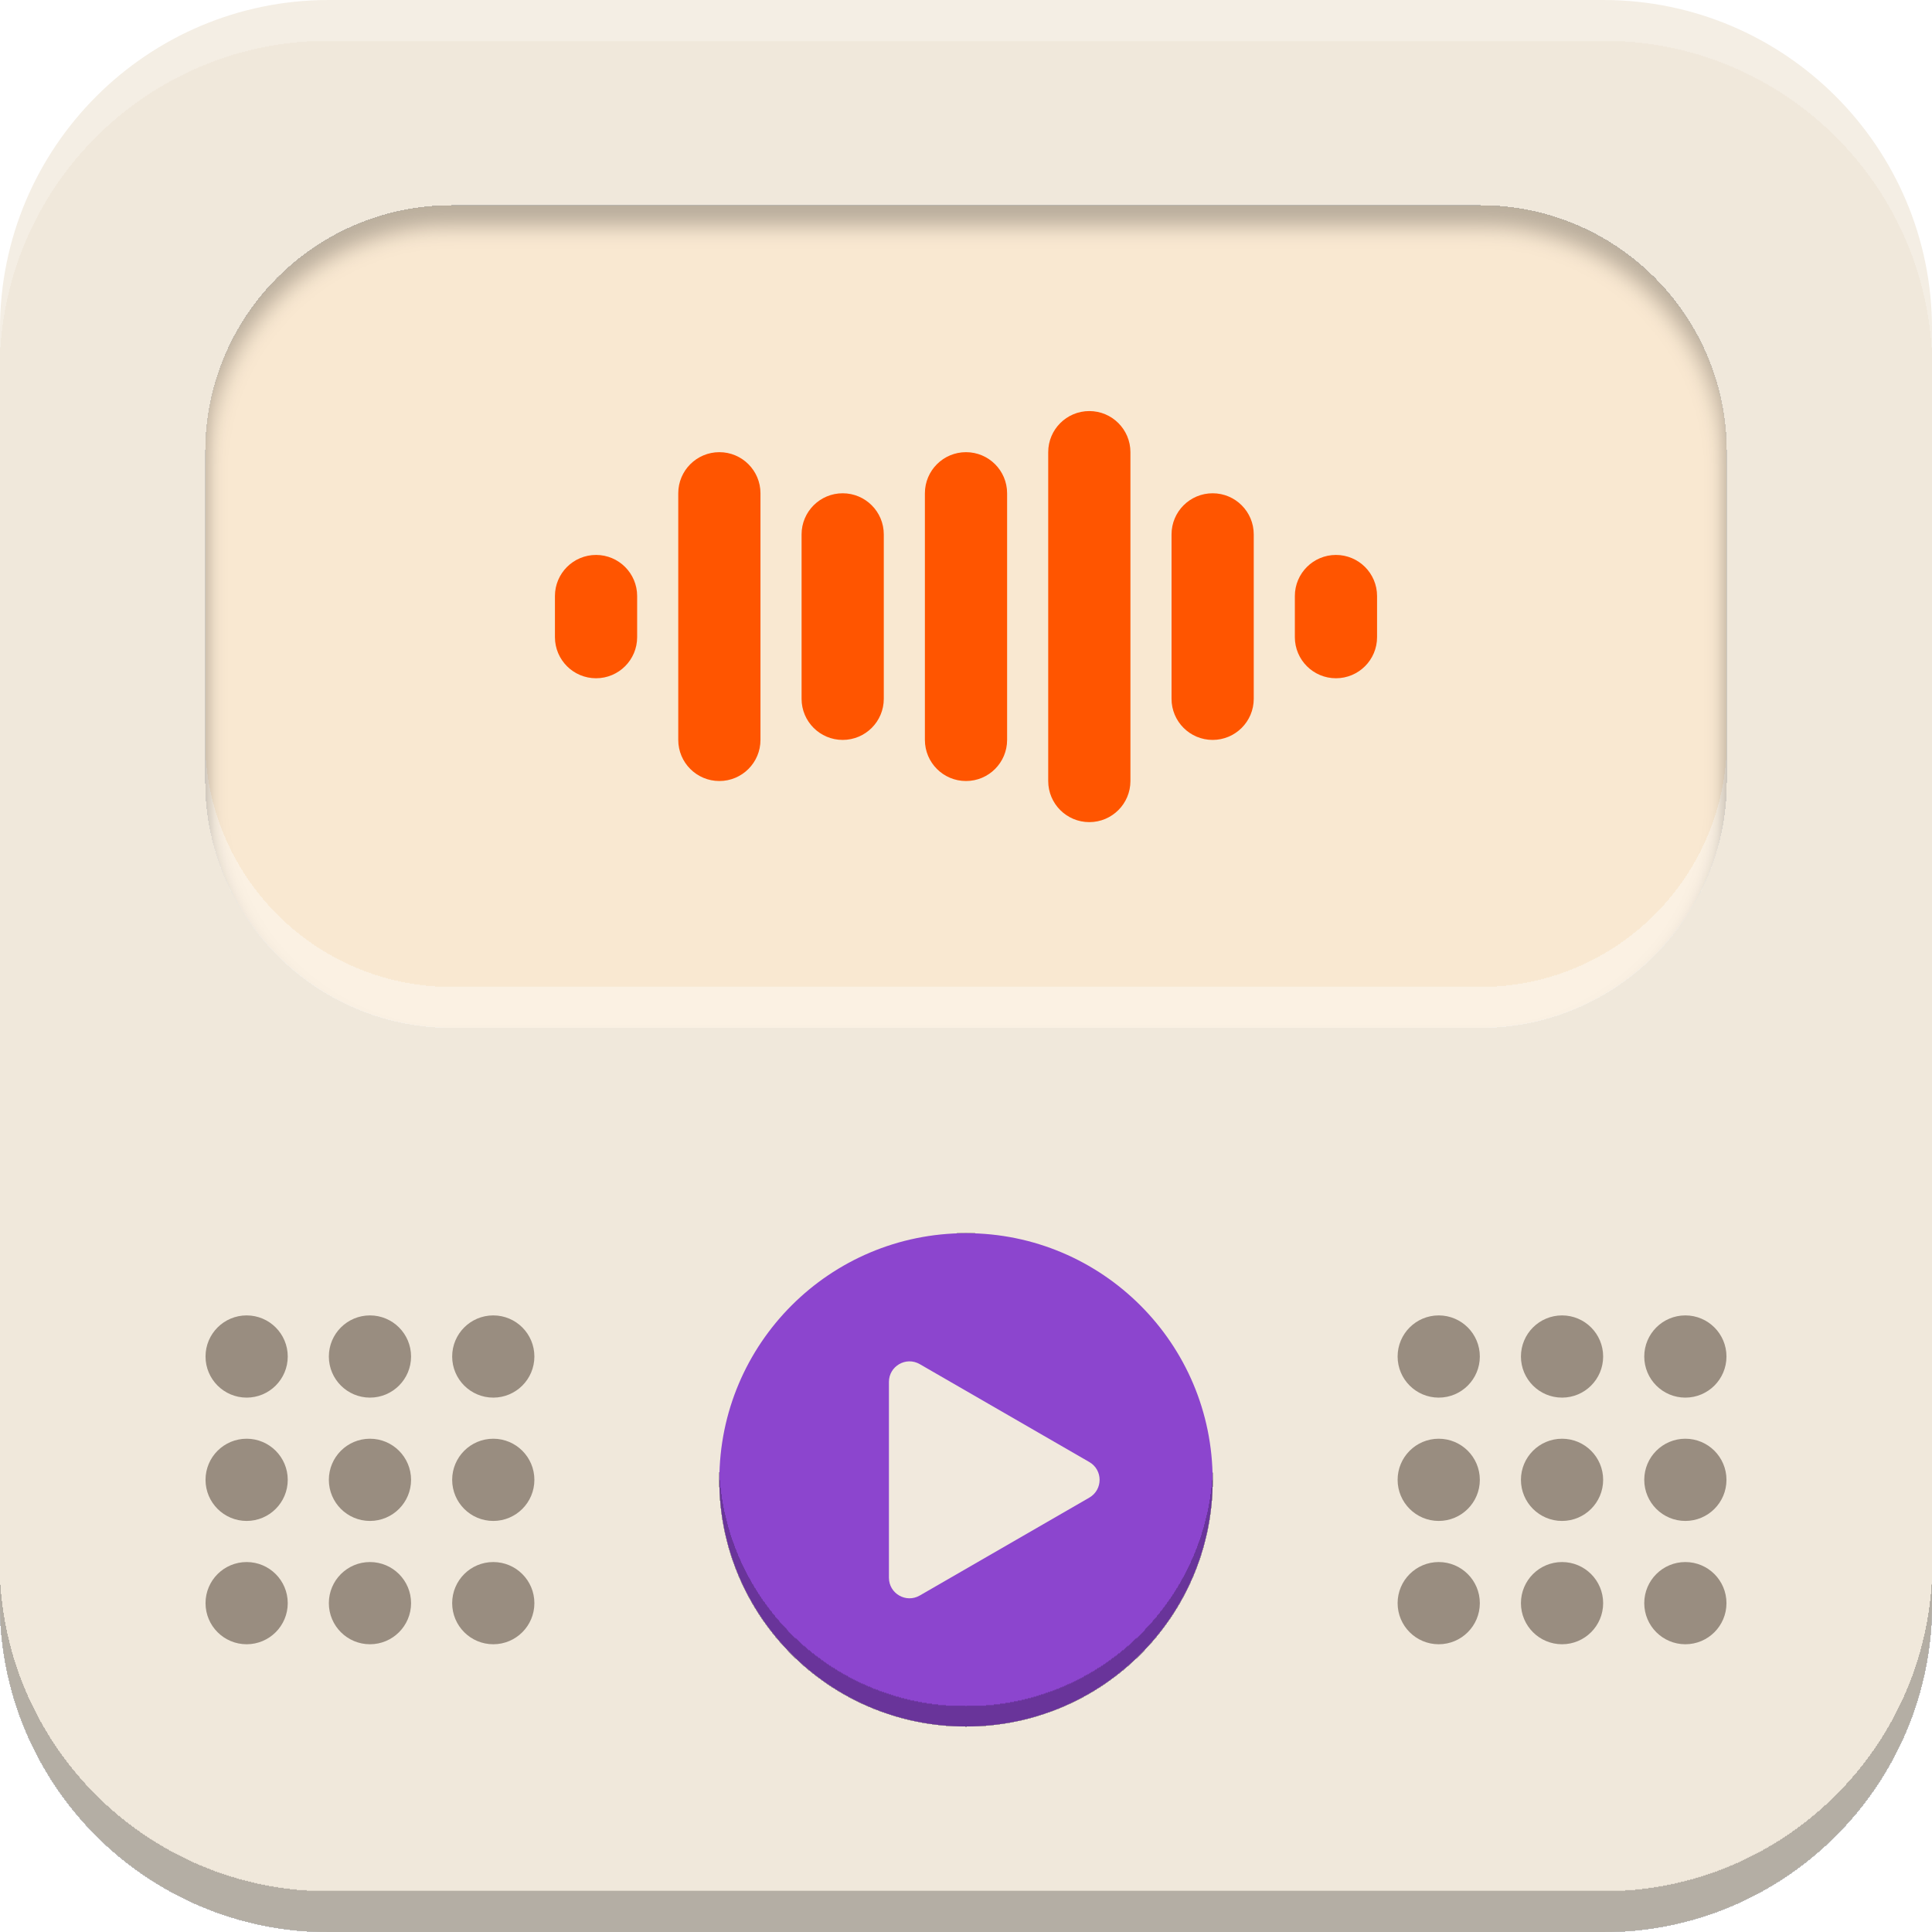
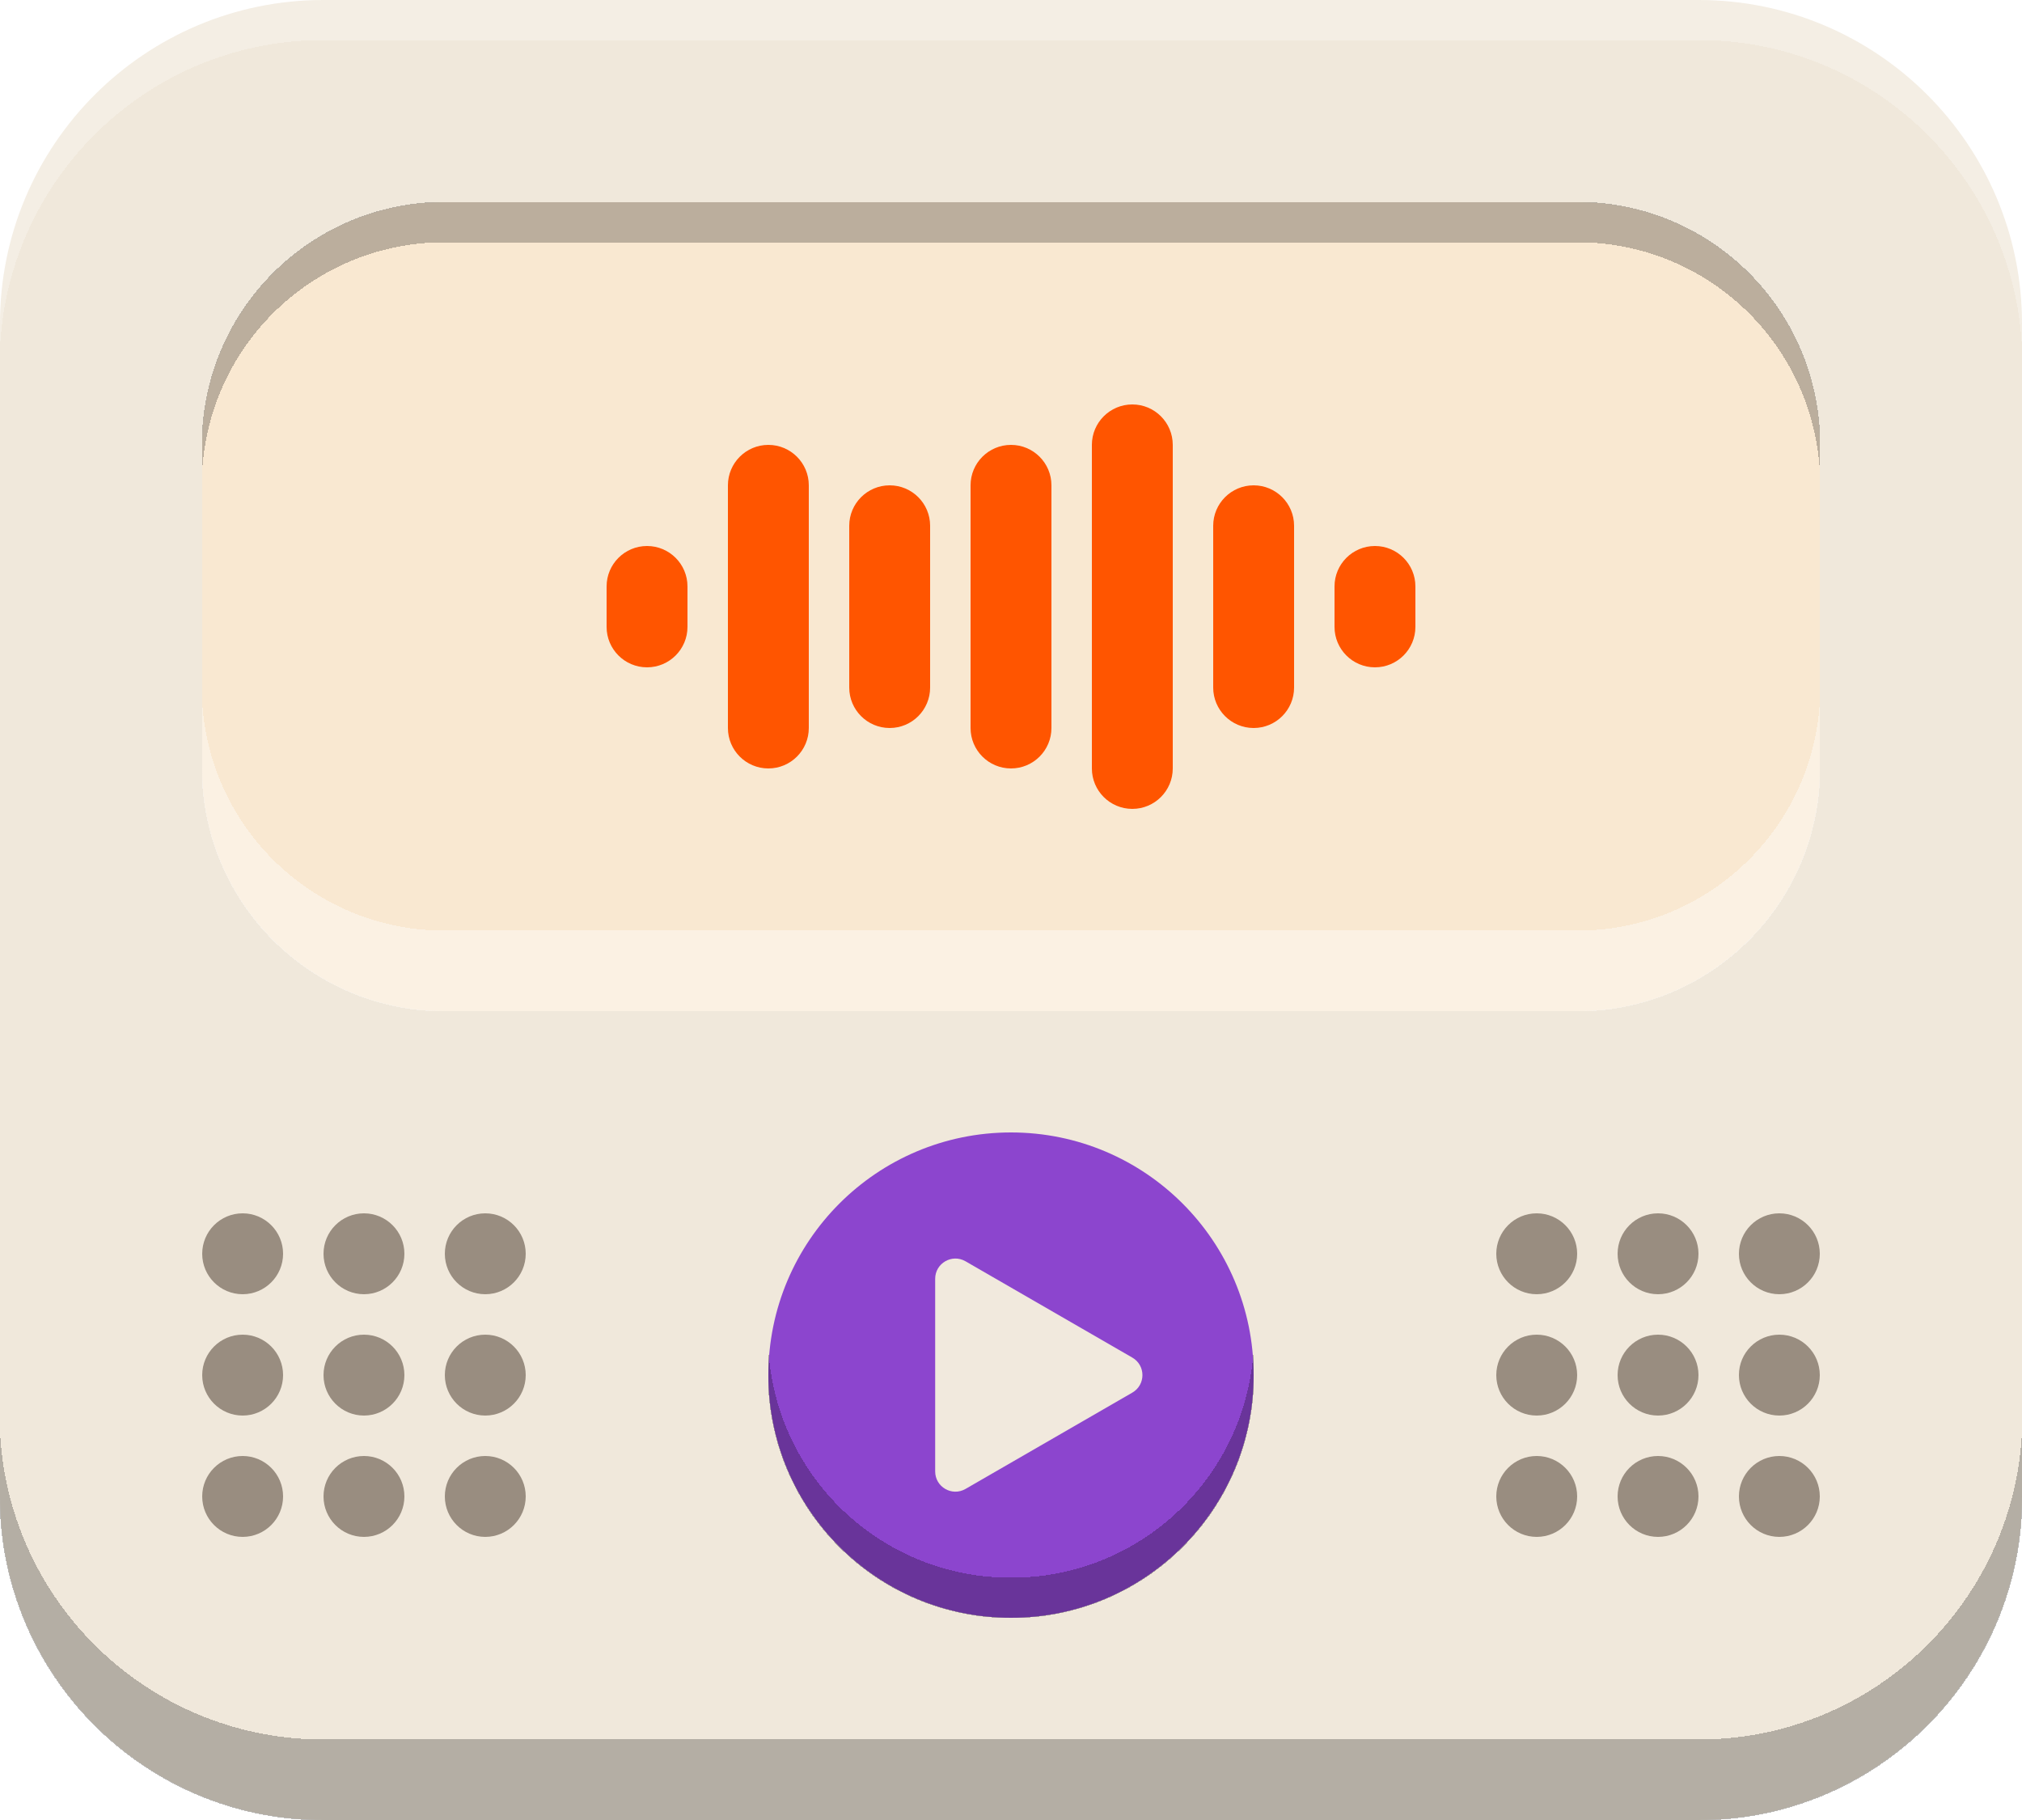
- <svg xmlns="http://www.w3.org/2000/svg" width="94" height="94" viewBox="0 0 94 94" fill="none">
+ <svg xmlns="http://www.w3.org/2000/svg" width="100" height="90" viewBox="0 0 100 90" fill="none">
  <g filter="url(#filter0_ii_1_62)">
-     <rect width="94" height="94" rx="16" fill="#F0E8DB" />
+     <rect width="100" height="90" rx="16" fill="#F0E8DB" />
    <g filter="url(#filter1_ii_1_62)">
-       <rect x="10" y="10" width="74" height="40" rx="12" fill="#F9E8D1" />
-       <rect x="27" y="27" width="4" height="6" rx="2" fill="#FF5500" />
-       <rect x="33" y="22" width="4" height="16" rx="2" fill="#FF5500" />
-       <rect x="39" y="24" width="4" height="12" rx="2" fill="#FF5500" />
-       <rect x="45" y="22" width="4" height="16" rx="2" fill="#FF5500" />
-       <rect x="51" y="20" width="4" height="20" rx="2" fill="#FF5500" />
-       <rect x="57" y="24" width="4" height="12" rx="2" fill="#FF5500" />
-       <rect x="63" y="27" width="4" height="6" rx="2" fill="#FF5500" />
+       <rect x="10" y="10" width="80" height="40" rx="12" fill="#F9E8D1" />
+       <rect x="30" y="27" width="4" height="6" rx="2" fill="#FF5500" />
+       <rect x="36" y="22" width="4" height="16" rx="2" fill="#FF5500" />
+       <rect x="42" y="24" width="4" height="12" rx="2" fill="#FF5500" />
+       <rect x="48" y="22" width="4" height="16" rx="2" fill="#FF5500" />
+       <rect x="54" y="20" width="4" height="20" rx="2" fill="#FF5500" />
+       <rect x="60" y="24" width="4" height="12" rx="2" fill="#FF5500" />
+       <rect x="66" y="27" width="4" height="6" rx="2" fill="#FF5500" />
    </g>
-     <circle cx="12" cy="66" r="2" fill="#998D80" />
-     <circle cx="18" cy="66" r="2" fill="#998D80" />
-     <circle cx="24" cy="66" r="2" fill="#998D80" />
-     <circle cx="12" cy="72" r="2" fill="#998D80" />
-     <circle cx="18" cy="72" r="2" fill="#998D80" />
-     <circle cx="24" cy="72" r="2" fill="#998D80" />
-     <circle cx="12" cy="78" r="2" fill="#998D80" />
-     <circle cx="18" cy="78" r="2" fill="#998D80" />
-     <circle cx="24" cy="78" r="2" fill="#998D80" />
+     <circle cx="12" cy="62" r="2" fill="#998D80" />
+     <circle cx="18" cy="62" r="2" fill="#998D80" />
+     <circle cx="24" cy="62" r="2" fill="#998D80" />
+     <circle cx="12" cy="68" r="2" fill="#998D80" />
+     <circle cx="18" cy="68" r="2" fill="#998D80" />
+     <circle cx="24" cy="68" r="2" fill="#998D80" />
+     <circle cx="12" cy="74" r="2" fill="#998D80" />
+     <circle cx="18" cy="74" r="2" fill="#998D80" />
+     <circle cx="24" cy="74" r="2" fill="#998D80" />
    <g filter="url(#filter2_i_1_62)">
-       <circle cx="47" cy="72" r="12" fill="#8C45CE" />
-       <path d="M53 71.134C53.667 71.519 53.667 72.481 53 72.866L44.75 77.629C44.083 78.014 43.25 77.533 43.25 76.763V67.237C43.25 66.467 44.083 65.986 44.75 66.371L53 71.134Z" fill="#F1E9DD" />
+       <circle cx="50" cy="68" r="12" fill="#8C45CE" />
+       <path d="M56 67.134C56.667 67.519 56.667 68.481 56 68.866L47.75 73.629C47.083 74.014 46.25 73.533 46.25 72.763V63.237C46.25 62.467 47.083 61.986 47.75 62.371L56 67.134Z" fill="#F1E9DD" />
    </g>
-     <circle cx="70" cy="66" r="2" fill="#998D80" />
-     <circle cx="76" cy="66" r="2" fill="#998D80" />
-     <circle cx="82" cy="66" r="2" fill="#998D80" />
-     <circle cx="70" cy="72" r="2" fill="#998D80" />
-     <circle cx="76" cy="72" r="2" fill="#998D80" />
-     <circle cx="82" cy="72" r="2" fill="#998D80" />
-     <circle cx="70" cy="78" r="2" fill="#998D80" />
-     <circle cx="76" cy="78" r="2" fill="#998D80" />
-     <circle cx="82" cy="78" r="2" fill="#998D80" />
+     <circle cx="76" cy="62" r="2" fill="#998D80" />
+     <circle cx="82" cy="62" r="2" fill="#998D80" />
+     <circle cx="88" cy="62" r="2" fill="#998D80" />
+     <circle cx="76" cy="68" r="2" fill="#998D80" />
+     <circle cx="82" cy="68" r="2" fill="#998D80" />
+     <circle cx="88" cy="68" r="2" fill="#998D80" />
+     <circle cx="76" cy="74" r="2" fill="#998D80" />
+     <circle cx="82" cy="74" r="2" fill="#998D80" />
+     <circle cx="88" cy="74" r="2" fill="#998D80" />
  </g>
  <defs>
-     <filter id="filter0_ii_1_62" x="0" y="0" width="94" height="94" filterUnits="userSpaceOnUse" color-interpolation-filters="sRGB">
+     <filter id="filter0_ii_1_62" x="0" y="0" width="100" height="90" filterUnits="userSpaceOnUse" color-interpolation-filters="sRGB">
      <feFlood flood-opacity="0" result="BackgroundImageFix" />
      <feBlend mode="normal" in="SourceGraphic" in2="BackgroundImageFix" result="shape" />
      <feColorMatrix in="SourceAlpha" type="matrix" values="0 0 0 0 0 0 0 0 0 0 0 0 0 0 0 0 0 0 127 0" result="hardAlpha" />
      <feOffset dy="2" />
      <feComposite in2="hardAlpha" operator="arithmetic" k2="-1" k3="1" />
      <feColorMatrix type="matrix" values="0 0 0 0 1 0 0 0 0 1 0 0 0 0 1 0 0 0 0.25 0" />
      <feBlend mode="normal" in2="shape" result="effect1_innerShadow_1_62" />
      <feColorMatrix in="SourceAlpha" type="matrix" values="0 0 0 0 0 0 0 0 0 0 0 0 0 0 0 0 0 0 127 0" result="hardAlpha" />
-       <feOffset dy="-2" />
+       <feOffset dy="-4" />
      <feComposite in2="hardAlpha" operator="arithmetic" k2="-1" k3="1" />
      <feColorMatrix type="matrix" values="0 0 0 0 0 0 0 0 0 0 0 0 0 0 0 0 0 0 0.25 0" />
      <feBlend mode="normal" in2="effect1_innerShadow_1_62" result="effect2_innerShadow_1_62" />
    </filter>
-     <filter id="filter1_ii_1_62" x="10" y="10" width="74" height="41" filterUnits="userSpaceOnUse" color-interpolation-filters="sRGB">
+     <filter id="filter1_ii_1_62" x="10" y="10" width="80" height="40" filterUnits="userSpaceOnUse" color-interpolation-filters="sRGB">
+       <feFlood flood-opacity="0" result="BackgroundImageFix" />
+       <feBlend mode="normal" in="SourceGraphic" in2="BackgroundImageFix" result="shape" />
+       <feColorMatrix in="SourceAlpha" type="matrix" values="0 0 0 0 0 0 0 0 0 0 0 0 0 0 0 0 0 0 127 0" result="hardAlpha" />
+       <feOffset dy="-4" />
+       <feComposite in2="hardAlpha" operator="arithmetic" k2="-1" k3="1" />
+       <feColorMatrix type="matrix" values="0 0 0 0 1 0 0 0 0 1 0 0 0 0 1 0 0 0 0.4 0" />
+       <feBlend mode="normal" in2="shape" result="effect1_innerShadow_1_62" />
+       <feColorMatrix in="SourceAlpha" type="matrix" values="0 0 0 0 0 0 0 0 0 0 0 0 0 0 0 0 0 0 127 0" result="hardAlpha" />
+       <feOffset dy="2" />
+       <feComposite in2="hardAlpha" operator="arithmetic" k2="-1" k3="1" />
+       <feColorMatrix type="matrix" values="0 0 0 0 0 0 0 0 0 0 0 0 0 0 0 0 0 0 0.25 0" />
+       <feBlend mode="normal" in2="effect1_innerShadow_1_62" result="effect2_innerShadow_1_62" />
+     </filter>
+     <filter id="filter2_i_1_62" x="38" y="56" width="24" height="24" filterUnits="userSpaceOnUse" color-interpolation-filters="sRGB">
      <feFlood flood-opacity="0" result="BackgroundImageFix" />
      <feBlend mode="normal" in="SourceGraphic" in2="BackgroundImageFix" result="shape" />
      <feColorMatrix in="SourceAlpha" type="matrix" values="0 0 0 0 0 0 0 0 0 0 0 0 0 0 0 0 0 0 127 0" result="hardAlpha" />
      <feOffset dy="-2" />
-       <feComposite in2="hardAlpha" operator="arithmetic" k2="-1" k3="1" />
-       <feColorMatrix type="matrix" values="0 0 0 0 1 0 0 0 0 1 0 0 0 0 1 0 0 0 0.4 0" />
-       <feBlend mode="normal" in2="shape" result="effect1_innerShadow_1_62" />
-       <feColorMatrix in="SourceAlpha" type="matrix" values="0 0 0 0 0 0 0 0 0 0 0 0 0 0 0 0 0 0 127 0" result="hardAlpha" />
-       <feOffset dy="1" />
-       <feGaussianBlur stdDeviation="0.5" />
-       <feComposite in2="hardAlpha" operator="arithmetic" k2="-1" k3="1" />
-       <feColorMatrix type="matrix" values="0 0 0 0 0 0 0 0 0 0 0 0 0 0 0 0 0 0 0.25 0" />
-       <feBlend mode="normal" in2="effect1_innerShadow_1_62" result="effect2_innerShadow_1_62" />
-     </filter>
-     <filter id="filter2_i_1_62" x="35" y="60" width="24" height="24" filterUnits="userSpaceOnUse" color-interpolation-filters="sRGB">
-       <feFlood flood-opacity="0" result="BackgroundImageFix" />
-       <feBlend mode="normal" in="SourceGraphic" in2="BackgroundImageFix" result="shape" />
-       <feColorMatrix in="SourceAlpha" type="matrix" values="0 0 0 0 0 0 0 0 0 0 0 0 0 0 0 0 0 0 127 0" result="hardAlpha" />
-       <feOffset dy="-1" />
      <feComposite in2="hardAlpha" operator="arithmetic" k2="-1" k3="1" />
      <feColorMatrix type="matrix" values="0 0 0 0 0 0 0 0 0 0 0 0 0 0 0 0 0 0 0.25 0" />
      <feBlend mode="normal" in2="shape" result="effect1_innerShadow_1_62" />
    </filter>
  </defs>
</svg>
